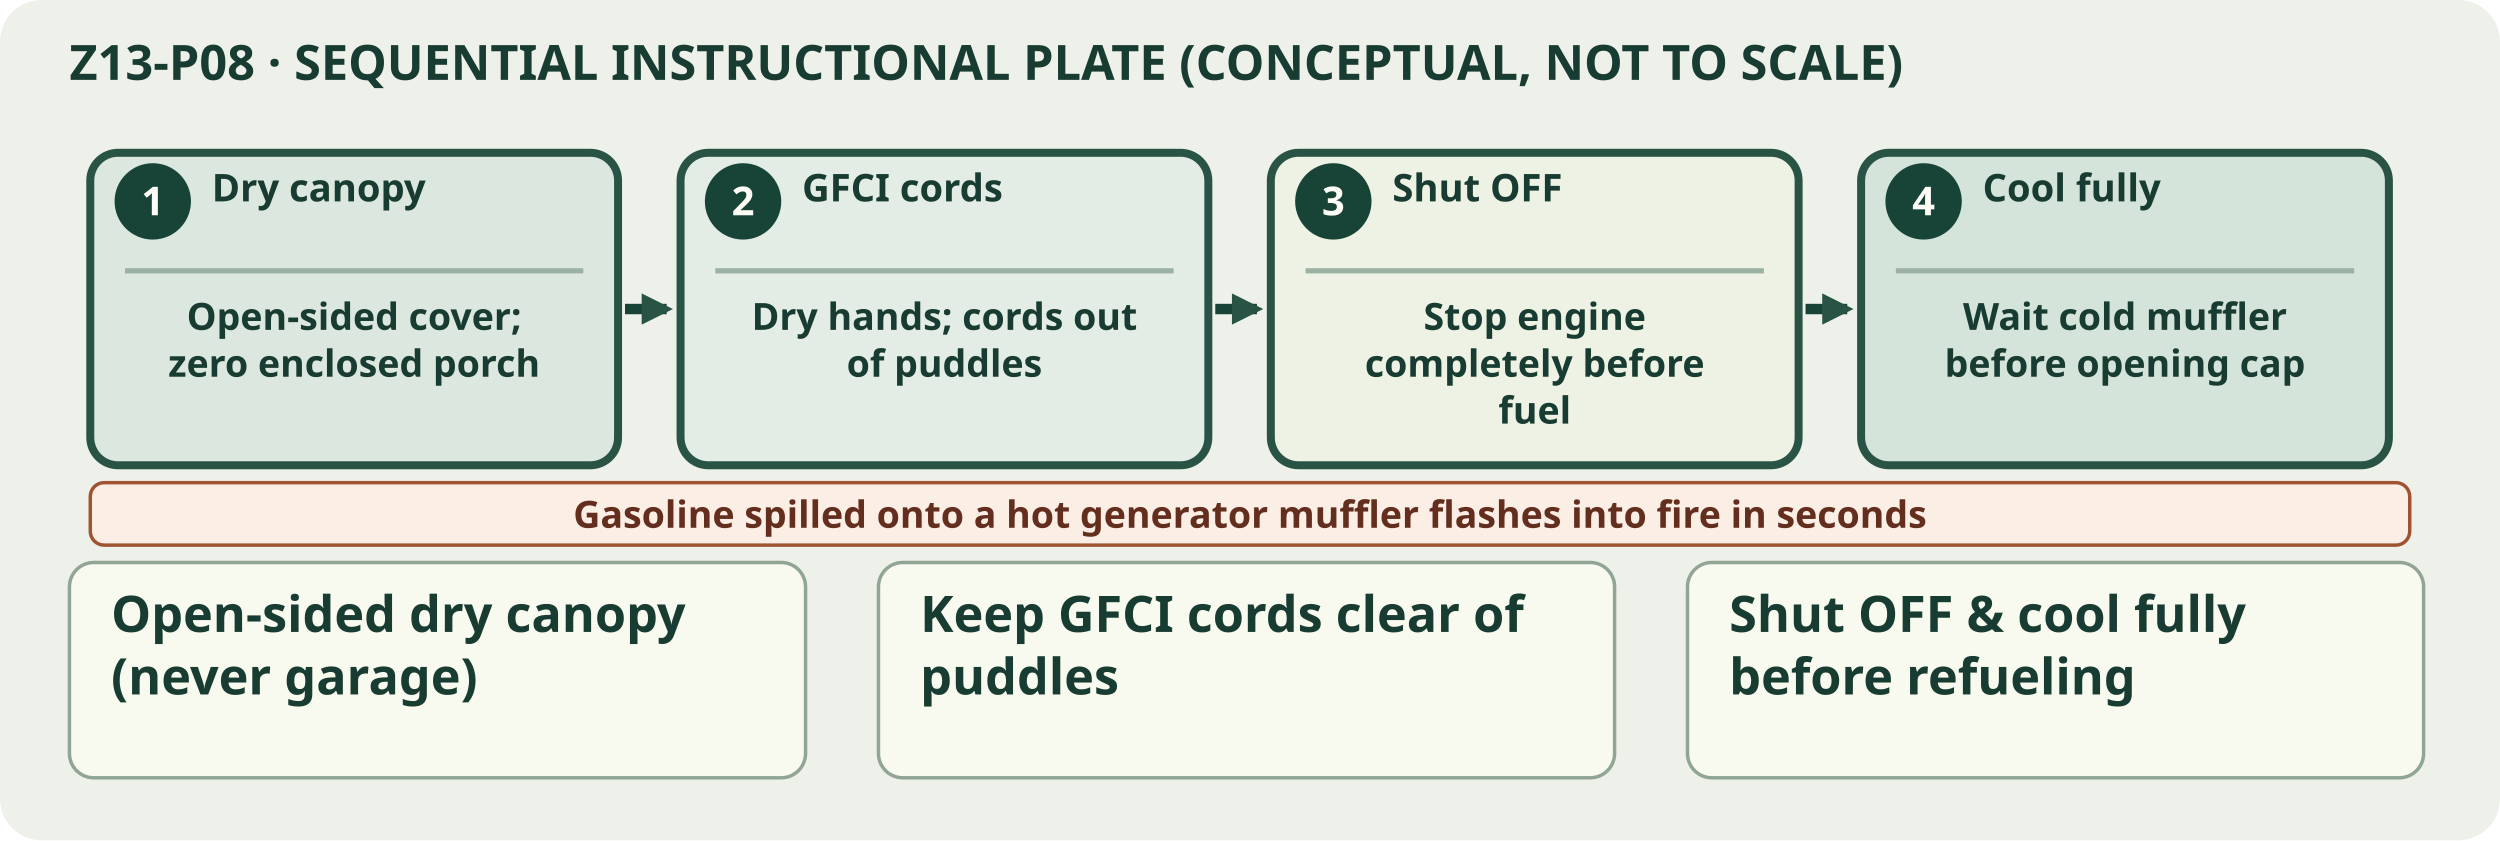
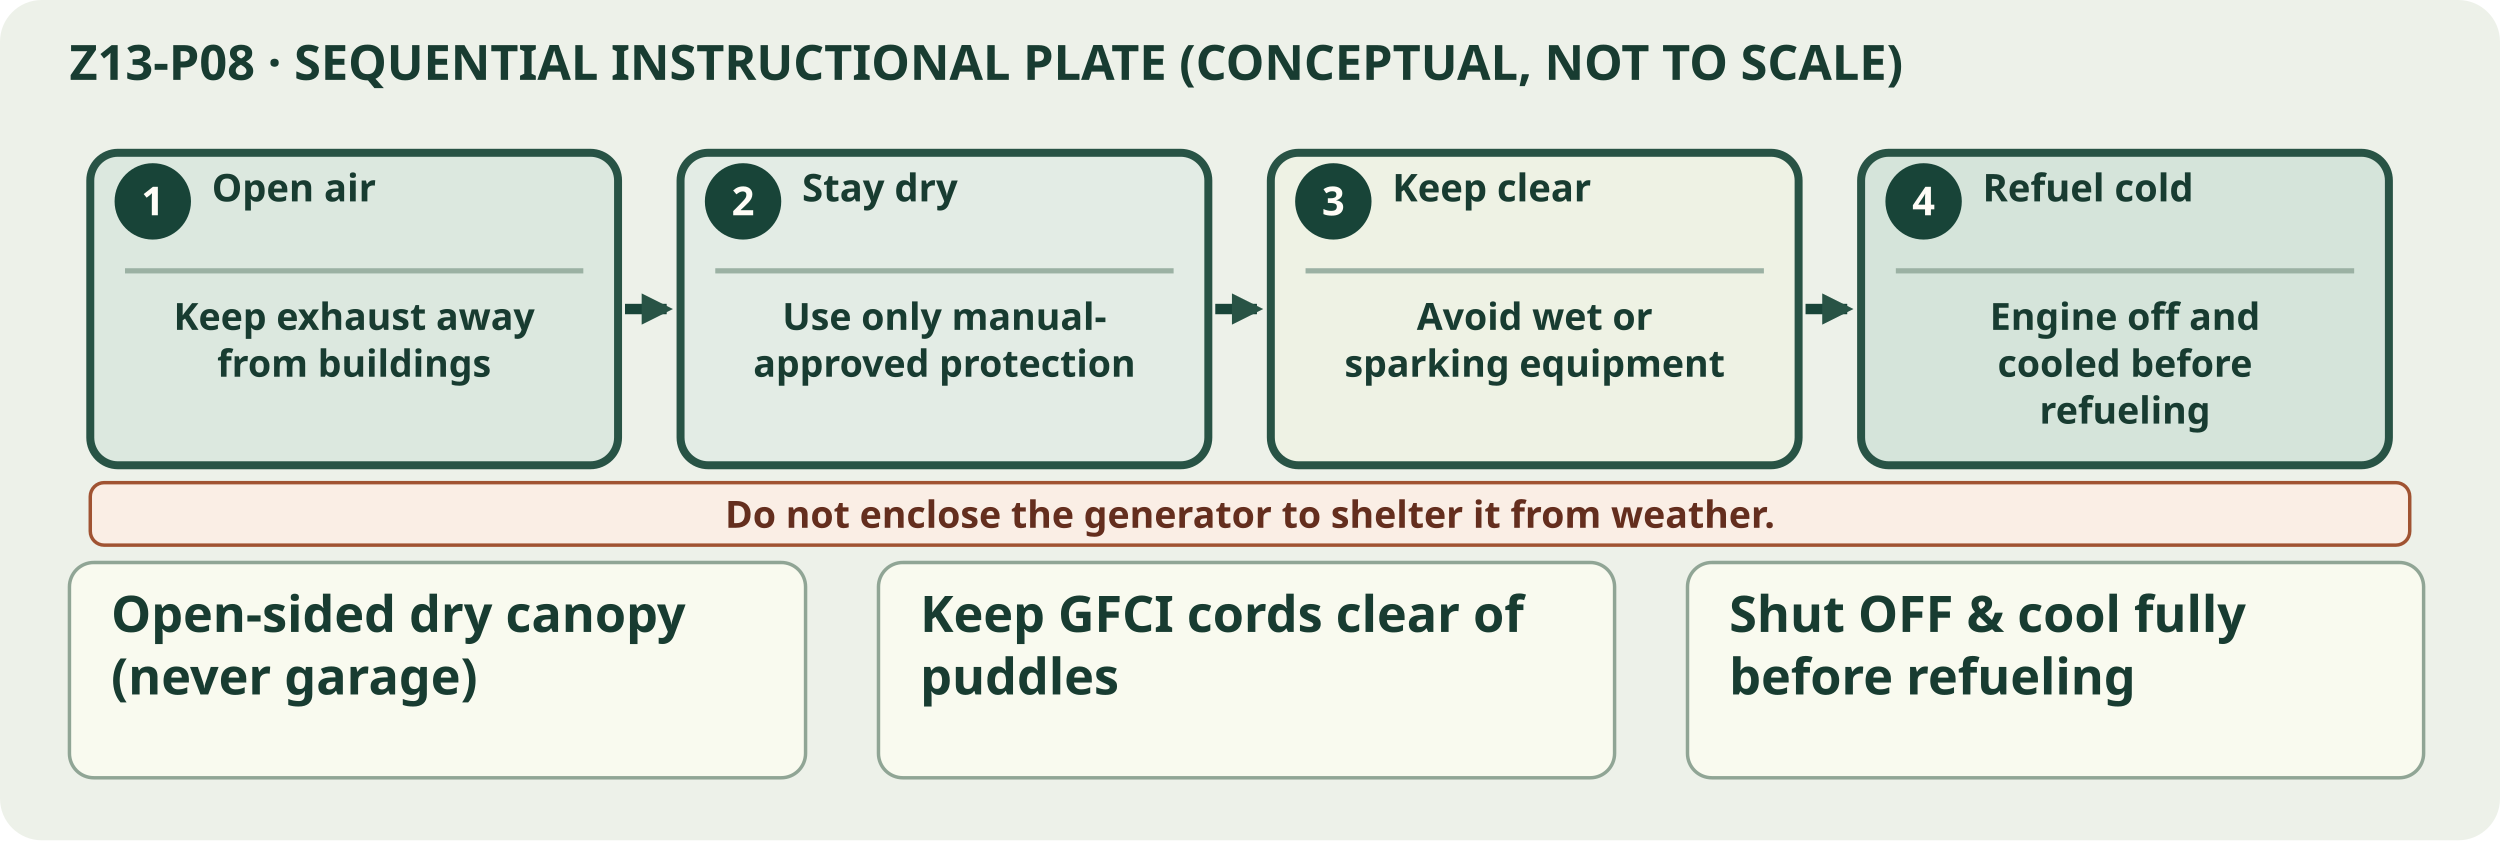
<svg xmlns="http://www.w3.org/2000/svg" viewBox="0 0 720 242" role="img" aria-labelledby="title desc">
  <defs>
    <marker id="arrow" viewBox="0 0 10 10" markerWidth="3" markerHeight="3" refX="8" refY="5" orient="auto">
      <path d="M0 0L10 5 0 10Z" fill="#285345" />
    </marker>
  </defs>
  <rect width="720" height="242" rx="12" fill="#edf1e9" />
  <g font-family="system-ui,sans-serif" font-size="14.5" font-weight="650" fill="#183c31">
    <text x="20" y="23" font-size="14" font-weight="700" fill="#183c31" text-anchor="start">Z13-P08 · SEQUENTIAL INSTRUCTIONAL PLATE (CONCEPTUAL, NOT TO SCALE)</text>
    <g id="sequence-plate-utility-artwork">
      <rect x="26" y="44" width="152" height="90" rx="8" fill="#dce8df" stroke="#285345" stroke-width="2.3" />
      <circle cx="44" cy="58" r="11" fill="#184438" />
      <text x="44" y="62" font-size="11.5" font-weight="650" fill="#fffdf7" text-anchor="middle">1</text>
-       <text x="61" y="58" font-size="11" font-weight="700" fill="#183c31" text-anchor="start">Dry canopy</text>
+       <text x="61" y="58" font-size="11" font-weight="700" fill="#183c31" text-anchor="start">Open air</text>
      <path d="M36 78h132" stroke="#9bb1a3" stroke-width="1.5" />
-       <text x="102.0" y="95.0" font-size="10.8" font-weight="600" fill="#183c31" text-anchor="middle">Open-sided cover;</text>
-       <text x="102.0" y="108.5" font-size="10.8" font-weight="600" fill="#183c31" text-anchor="middle">zero enclosed porch</text>
+       <text x="102.0" y="95.0" font-size="10.8" font-weight="600" fill="#183c31" text-anchor="middle">Keep exhaust away</text>
+       <text x="102.0" y="108.5" font-size="10.8" font-weight="600" fill="#183c31" text-anchor="middle">from buildings</text>
      <path d="M180 89h12" stroke="#184438" stroke-width="3" marker-end="url(#arrow)" />
      <rect x="196" y="44" width="152" height="90" rx="8" fill="#e3ece5" stroke="#285345" stroke-width="2.3" />
      <circle cx="214" cy="58" r="11" fill="#184438" />
      <text x="214" y="62" font-size="11.5" font-weight="650" fill="#fffdf7" text-anchor="middle">2</text>
-       <text x="231" y="58" font-size="11" font-weight="700" fill="#183c31" text-anchor="start">GFCI cords</text>
+       <text x="231" y="58" font-size="11" font-weight="700" fill="#183c31" text-anchor="start">Stay dry</text>
      <path d="M206 78h132" stroke="#9bb1a3" stroke-width="1.5" />
-       <text x="272.0" y="95.0" font-size="10.8" font-weight="600" fill="#183c31" text-anchor="middle">Dry hands; cords out</text>
-       <text x="272.0" y="108.5" font-size="10.8" font-weight="600" fill="#183c31" text-anchor="middle">of puddles</text>
+       <text x="272.0" y="95.0" font-size="10.8" font-weight="600" fill="#183c31" text-anchor="middle">Use only manual-</text>
+       <text x="272.0" y="108.5" font-size="10.8" font-weight="600" fill="#183c31" text-anchor="middle">approved protection</text>
      <path d="M350 89h12" stroke="#184438" stroke-width="3" marker-end="url(#arrow)" />
      <rect x="366" y="44" width="152" height="90" rx="8" fill="#eef2e4" stroke="#285345" stroke-width="2.3" />
      <circle cx="384" cy="58" r="11" fill="#184438" />
      <text x="384" y="62" font-size="11.5" font-weight="650" fill="#fffdf7" text-anchor="middle">3</text>
-       <text x="401" y="58" font-size="11" font-weight="700" fill="#183c31" text-anchor="start">Shut OFF</text>
+       <text x="401" y="58" font-size="11" font-weight="700" fill="#183c31" text-anchor="start">Keep clear</text>
      <path d="M376 78h132" stroke="#9bb1a3" stroke-width="1.5" />
-       <text x="442.0" y="95.0" font-size="10.8" font-weight="600" fill="#183c31" text-anchor="middle">Stop engine</text>
-       <text x="442.0" y="108.5" font-size="10.8" font-weight="600" fill="#183c31" text-anchor="middle">completely before</text>
-       <text x="442.0" y="122.0" font-size="10.8" font-weight="600" fill="#183c31" text-anchor="middle">fuel</text>
+       <text x="442.0" y="95.0" font-size="10.8" font-weight="600" fill="#183c31" text-anchor="middle">Avoid wet or</text>
+       <text x="442.0" y="108.5" font-size="10.8" font-weight="600" fill="#183c31" text-anchor="middle">sparking equipment</text>
      <path d="M520 89h12" stroke="#184438" stroke-width="3" marker-end="url(#arrow)" />
      <rect x="536" y="44" width="152" height="90" rx="8" fill="#d5e4da" stroke="#285345" stroke-width="2.3" />
      <circle cx="554" cy="58" r="11" fill="#184438" />
      <text x="554" y="62" font-size="11.5" font-weight="650" fill="#fffdf7" text-anchor="middle">4</text>
-       <text x="571" y="58" font-size="11" font-weight="700" fill="#183c31" text-anchor="start">Cool fully</text>
+       <text x="571" y="58" font-size="11" font-weight="700" fill="#183c31" text-anchor="start">Refuel cold</text>
      <path d="M546 78h132" stroke="#9bb1a3" stroke-width="1.5" />
-       <text x="612.0" y="95.0" font-size="10.8" font-weight="600" fill="#183c31" text-anchor="middle">Wait cold muffler</text>
-       <text x="612.0" y="108.5" font-size="10.8" font-weight="600" fill="#183c31" text-anchor="middle">before opening cap</text>
+       <text x="612.0" y="95.0" font-size="10.8" font-weight="600" fill="#183c31" text-anchor="middle">Engine off and</text>
+       <text x="612.0" y="108.5" font-size="10.8" font-weight="600" fill="#183c31" text-anchor="middle">cooled before</text>
+       <text x="612.0" y="122.0" font-size="10.8" font-weight="600" fill="#183c31" text-anchor="middle">refueling</text>
      <rect x="26" y="139" width="668" height="18" rx="4" fill="#faeee5" stroke="#a05332" />
-       <text x="360" y="152" font-size="10.8" font-weight="650" fill="#642e1e" text-anchor="middle">Gasoline spilled onto a hot generator muffler flashes into fire in seconds</text>
+       <text x="360" y="152" font-size="10.8" font-weight="650" fill="#642e1e" text-anchor="middle">Do not enclose the generator to shelter it from weather.</text>
    </g>
    <g id="stage-panels">
      <rect x="20" y="162" width="212" height="62" rx="7" fill="#f9faef" stroke="#90a595" />
      <text x="32" y="182" font-size="14.5" font-weight="650" fill="#183c31" text-anchor="start">Open-sided dry canopy</text>
      <text x="32" y="200" font-size="14.5" font-weight="650" fill="#183c31" text-anchor="start">(never garage)</text>
      <rect x="253" y="162" width="212" height="62" rx="7" fill="#f9faef" stroke="#90a595" />
      <text x="265" y="182" font-size="14.5" font-weight="650" fill="#183c31" text-anchor="start">Keep GFCI cords clear of</text>
      <text x="265" y="200" font-size="14.5" font-weight="650" fill="#183c31" text-anchor="start">puddles</text>
      <rect x="486" y="162" width="212" height="62" rx="7" fill="#f9faef" stroke="#90a595" />
      <text x="498" y="182" font-size="14.5" font-weight="650" fill="#183c31" text-anchor="start">Shut OFF &amp; cool fully</text>
      <text x="498" y="200" font-size="14.5" font-weight="650" fill="#183c31" text-anchor="start">before refueling</text>
    </g>
  </g>
</svg>
